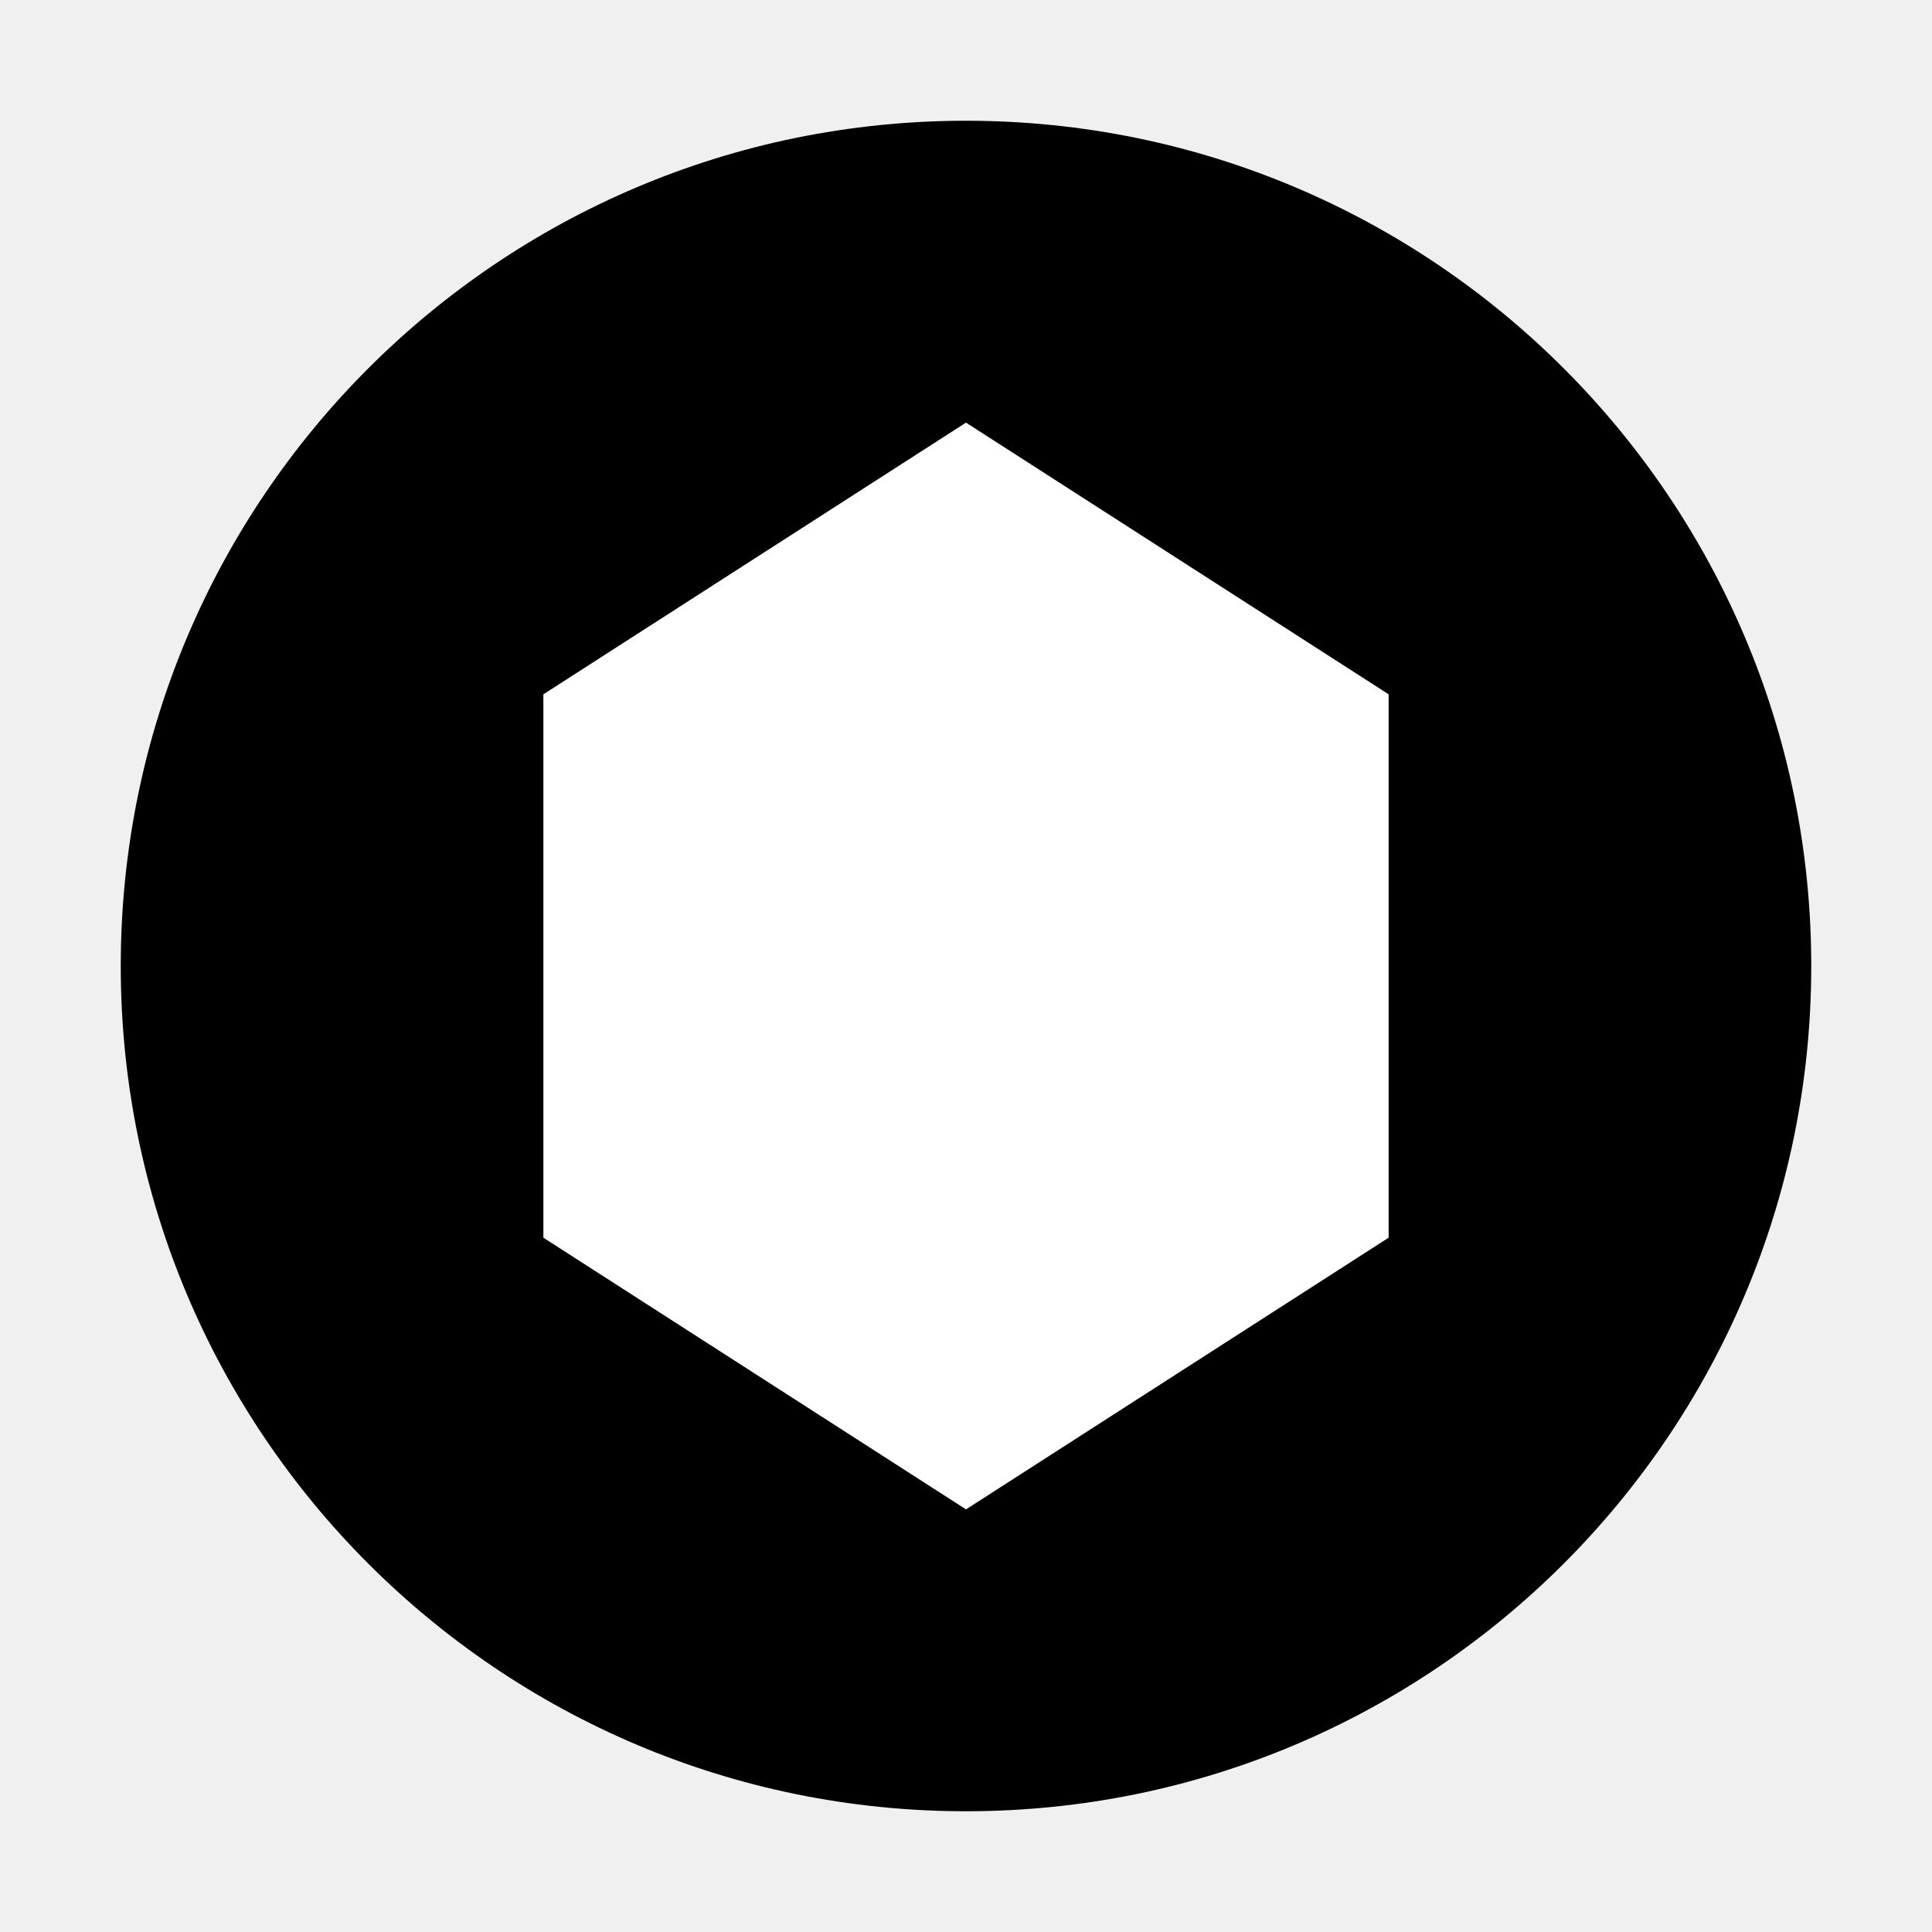
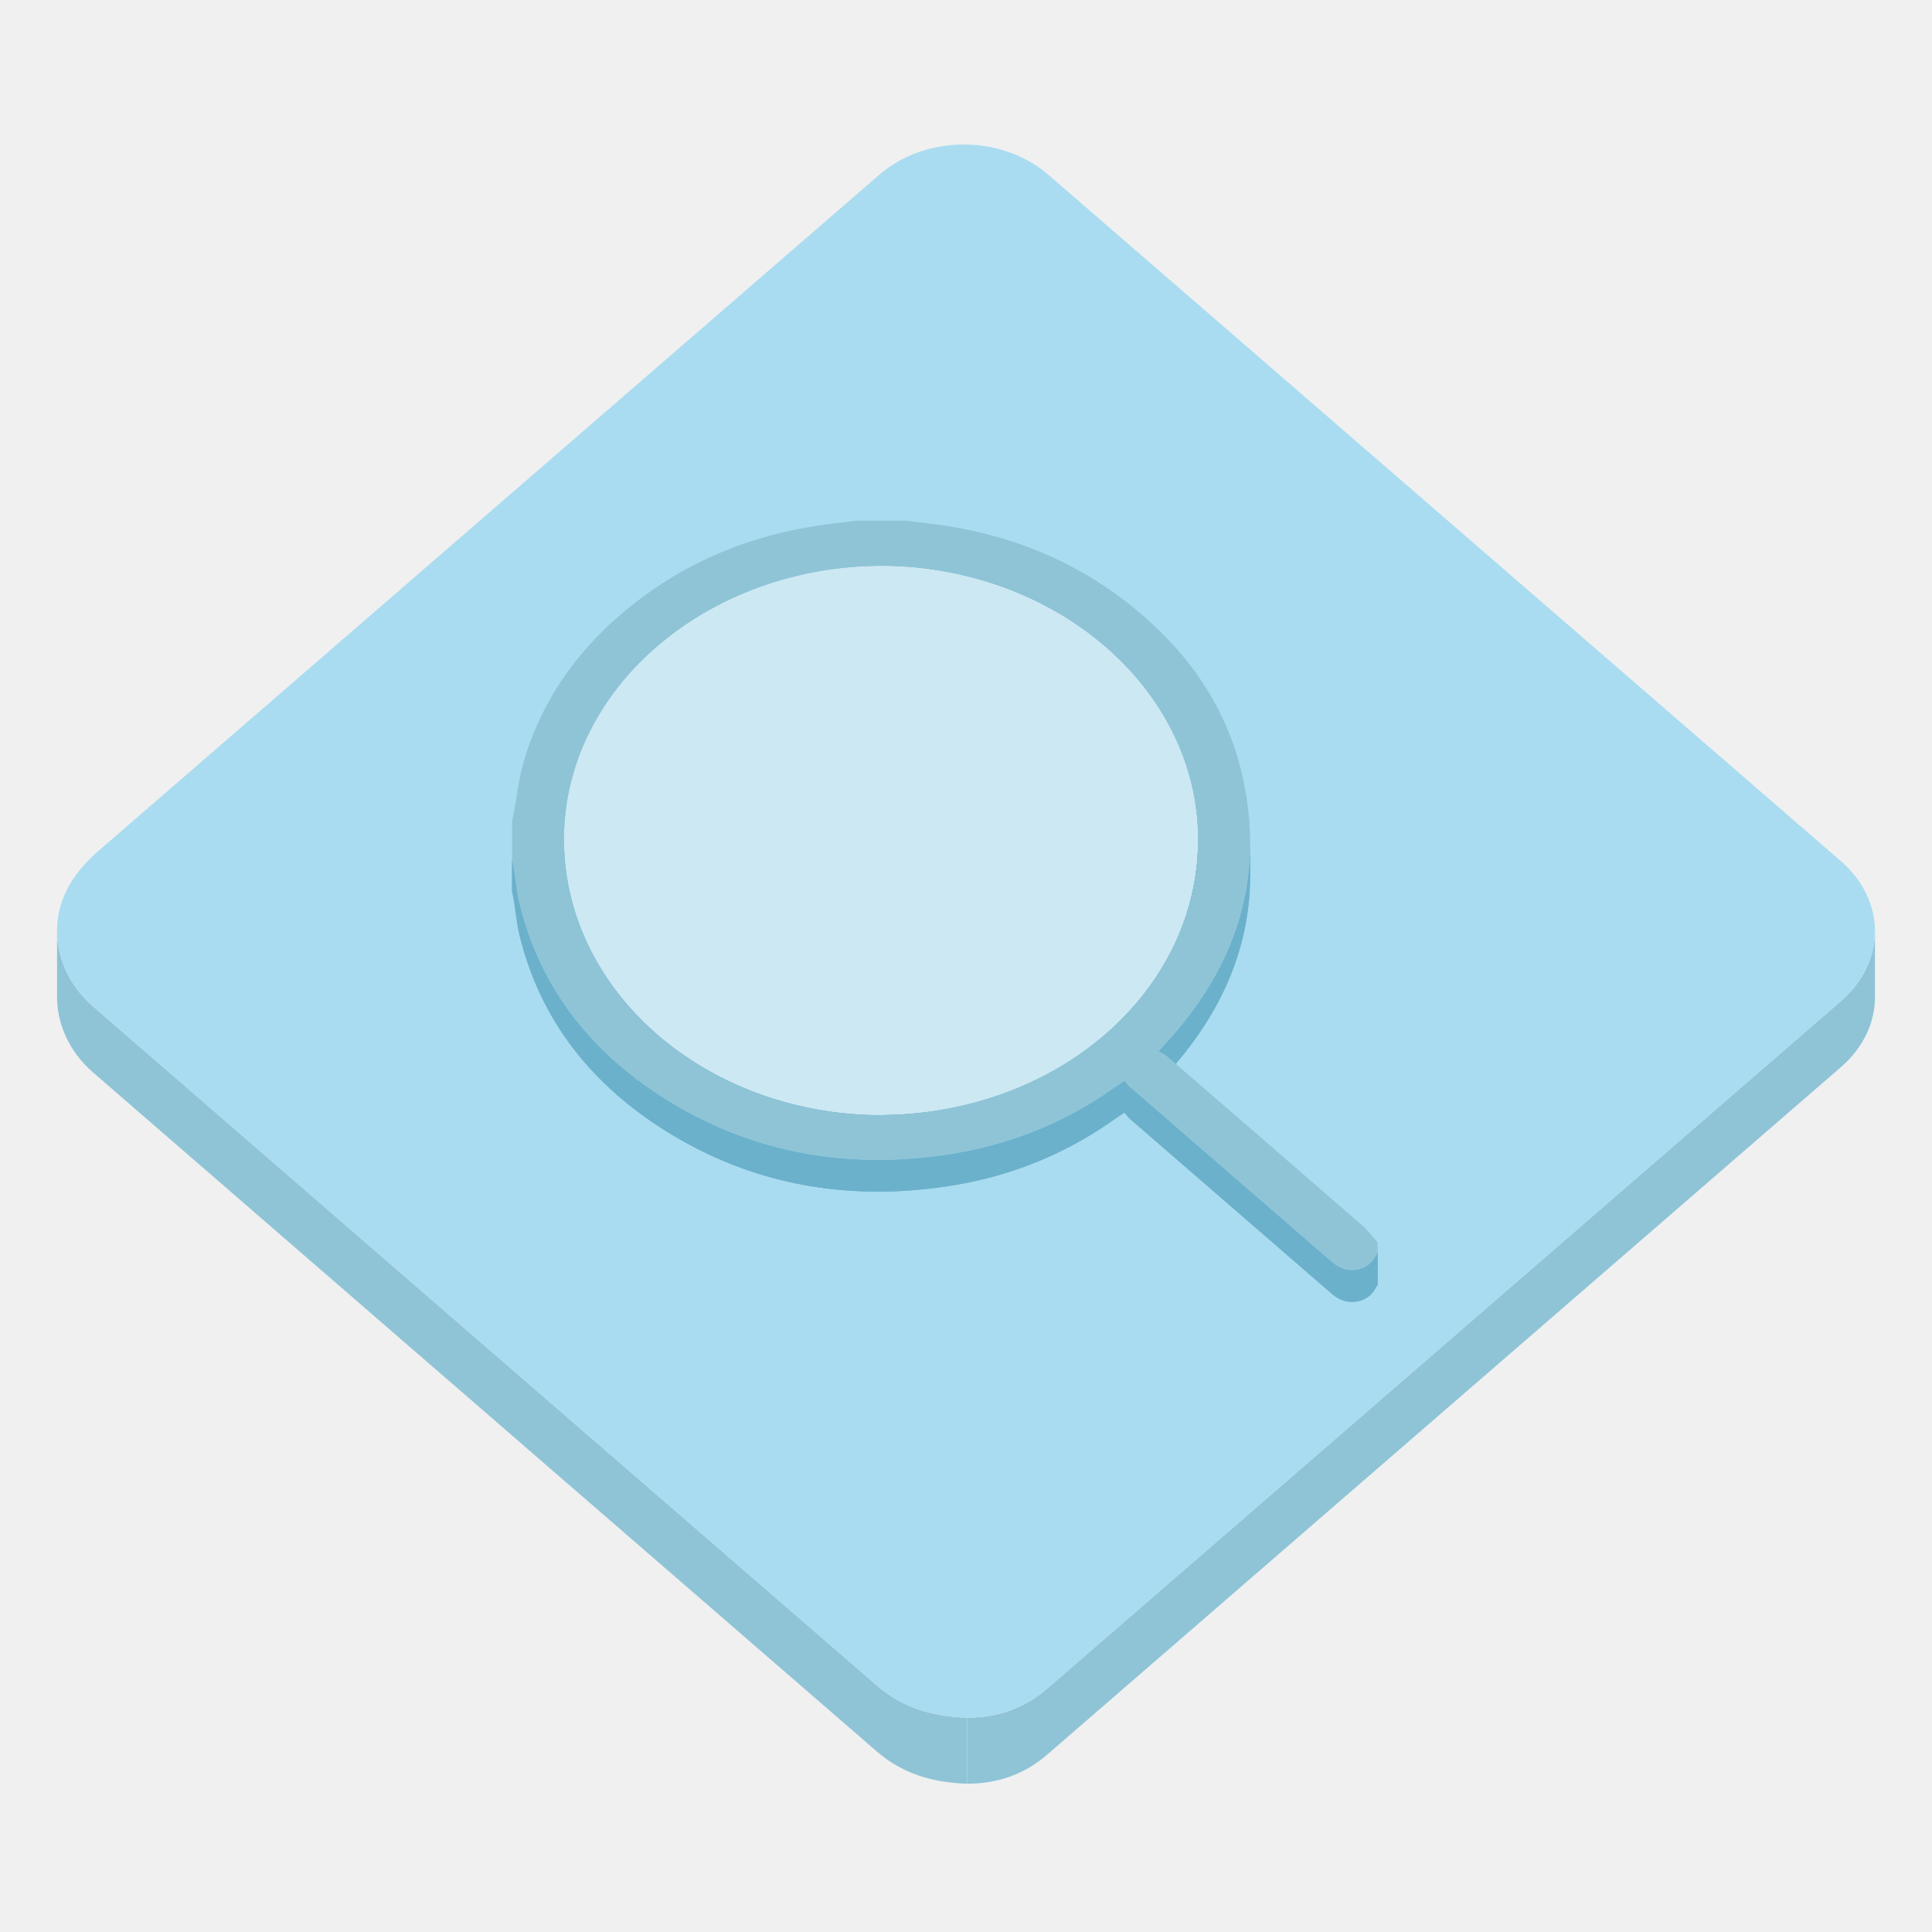
- <svg xmlns="http://www.w3.org/2000/svg" width="32px" height="32px" viewBox="0 0 32 32" version="1.1">
-   <g stroke="none" stroke-width="1" fill="none" fill-rule="evenodd">
-     <path d="M16,2 C8.268,2 2,8.268 2,16 C2,23.732 8.268,30 16,30 C23.732,30 30,23.732 30,16 C30,8.268 23.732,2 16,2" fill="#000000" />
-     <path d="M16,7 L23,11.5 L23,20.5 L16,25 L9,20.5 L9,11.5 L16,7 Z" fill="#FFFFFF" />
-   </g>
+ <svg xmlns="http://www.w3.org/2000/svg" width="800px" height="800px" viewBox="0 0 1024 1024" class="icon" version="1.1">
+   <path d="M993.763 493.538v35c0 13.333-6.04 26.664-18.135 37.139-140.15 121.42-280.35 242.794-420.487 364.219-11.817 10.238-25.814 15.501-42.456 15.501v-35c16.642 0 30.639-5.264 42.456-15.501 140.138-121.425 280.335-242.802 420.487-364.218 12.095-10.476 18.135-23.804 18.135-37.14z" fill="#8FC4D7" />
+   <path d="M30.239 528.367v-3.5-1.75-3.5-3.5-1.75-3.5-3.5-1.75-3.5-3.5-1.75-3.5c0 14.707 6.701 29.313 19.037 40.019 138.449 120.064 277.049 239.996 415.562 360.02 13.002 11.26 28.74 16.466 47.852 16.994v35c-19.109-0.528-34.85-5.734-47.852-16.994C326.325 808.382 187.725 688.45 49.276 568.386c-12.337-10.705-19.037-25.312-19.037-40.019z" fill="#8FC4D7" />
+   <path d="M510.786 76.601c16.263 0 32.546 5.362 44.946 16.097 139.949 121.188 279.9 242.376 419.819 363.586 24.241 20.995 24.295 53.413 0.078 74.397-140.15 121.418-280.351 242.795-420.488 364.217-11.816 10.239-25.813 15.502-42.454 15.502-19.109-0.528-34.85-5.734-47.853-16.994-138.51-120.024-277.11-239.956-415.559-360.02-19.581-16.988-24.96-43.81-11.895-65.251 3.919-6.438 8.669-11.829 14.465-16.849C189.954 331.734 328.024 212.152 466.107 92.567c12.296-10.64 28.478-15.966 44.679-15.966z" fill="#A9DCF0" />
+   <path d="M467.85 316.647h-0.294v-1.963-2.082-2.16-2.201-2.199-2.159-2.077-1.958h0.294c84.814 0.232 155.688 55.866 165.932 127.314V443.962c-10.244-71.449-81.118-127.084-165.932-127.315z" fill="#6BB1CB" />
+   <path d="M635.051 445.245v16.8c0.15-79.92-75.349-145.148-167.201-145.397-8.958 0.024-17.752 0.643-26.328 1.813v-16.8a198.533 198.533 0 0 1 26.328-1.814c91.851 0.25 167.351 65.478 167.201 145.398" fill="#6BB1CB" />
+   <path d="M467.556 316.647c-87.165 0.354-158.539 57.115-167.66 129.229v-2.101-2.102-2.103-2.102-2.1-2.099-2.097-2.097c9.121-72.113 80.495-128.875 167.66-129.229v16.801z" fill="#6BB1CB" />
+   <path d="M635.051 445.245v16.8c0.15-79.92-75.349-145.148-167.201-145.397-8.958 0.024-17.752 0.643-26.328 1.813v-16.8a198.533 198.533 0 0 1 26.328-1.814c91.851 0.25 167.351 65.478 167.201 145.398M441.521 301.661v16.8c-13.933 1.901-27.293 5.258-39.867 9.879v-16.8c12.575-4.621 25.934-7.978 39.867-9.879M401.654 311.539v16.8c-12.327 4.531-23.896 10.276-34.505 17.056v-16.8c10.608-6.78 22.179-12.525 34.505-17.056M367.148 328.595v16.8c-13.773 8.804-25.929 19.35-36.02 31.247v-16.8c10.093-11.897 22.247-22.444 36.02-31.247" fill="#6BB1CB" />
+   <path d="M331.129 359.842v16.8c-18.594 21.925-30.181 48.439-31.975 77.078v-16.8c1.795-28.638 13.38-55.153 31.975-77.078" fill="#6BB1CB" />
+   <path d="M299.896 445.876a124.872 124.872 0 0 0-0.986 15.548v-16.8c0.004-5.25 0.339-10.438 0.986-15.548v16.8z" fill="#6BB1CB" />
+   <path d="M331.129 359.842v16.8c-18.594 21.925-30.181 48.439-31.975 77.078v-16.8c1.795-28.638 13.38-55.153 31.975-77.078" fill="#6BB1CB" />
+   <path d="M299.155 436.92v16.8a123.88 123.88 0 0 0-0.243 7.704v-16.8c0.001-2.583 0.083-5.151 0.243-7.704" fill="#6BB1CB" />
+   <path d="M298.91 461.424v-16.549-0.25 16.799z" fill="#6BB1CB" />
+   <path d="M298.91 444.625V461.676v-16.8-0.251" fill="#6BB1CB" />
+   <path d="M635.051 462.045a125.82 125.82 0 0 0-1.269-18.083v-2.102-1.051-2.102-2.1-2.1-2.1-2.1-2.097-1.049a125.987 125.987 0 0 1 1.269 18.084v16.8z" fill="#6BB1CB" />
+   <path d="M635.051 445.245v16.8c0.15-79.92-75.349-145.148-167.201-145.397-8.958 0.024-17.752 0.643-26.328 1.813v-16.8a198.533 198.533 0 0 1 26.328-1.814c91.851 0.25 167.351 65.478 167.201 145.398" fill="#6BB1CB" />
+   <path d="M298.912 461.59v-16.8l0.001 0.769v16.8l-0.001-0.769z" fill="#6BB1CB" />
+   <path d="M298.913 445.558v16.8l-0.001-0.768v-16.8l0.001 0.768" fill="#6BB1CB" />
+   <path d="M662.609 446.838v16.8c0 37.428-14.229 72.037-42.466 103.659-1.725 1.937-3.479 3.866-6.019 6.686v-16.801c2.537-2.82 4.293-4.749 6.019-6.686 28.237-31.621 42.466-66.23 42.466-103.658z" fill="#6BB1CB" />
+   <path d="M662.609 446.838v16.8c0 2.923-0.089 5.831-0.261 8.721v-16.8c0.173-2.89 0.261-5.797 0.261-8.721" fill="#6BB1CB" />
+   <path d="M662.35 455.559v16.8c-1.954 32.515-14.893 62.843-38.661 90.866v-16.8c23.768-28.024 36.707-58.351 38.661-90.866M623.687 546.427v16.8a209.034 209.034 0 0 1-3.543 4.071c-1.725 1.938-3.479 3.866-6.019 6.686v-16.8c2.537-2.82 4.293-4.75 6.019-6.686a218.77 218.77 0 0 0 3.543-4.071" fill="#6BB1CB" />
+   <path d="M467.159 591.046v16.8c-92.91-0.25-167.713-65.252-168.245-145.486v-16.8c0.532 80.233 75.334 145.236 168.245 145.486z" fill="#6BB1CB" />
+   <path d="M467.159 591.046v16.8c-92.91-0.25-167.713-65.252-168.245-145.486v-16.8c0.532 80.233 75.334 145.236 168.245 145.486" fill="#6BB1CB" />
+   <path d="M466.795 299.846c92.906 0.252 168.408 65.478 168.254 145.399-0.16 80.658-74.803 145.268-167.892 145.801-92.91-0.25-167.713-65.252-168.245-145.486-0.001-0.312-0.003-0.624-0.001-0.934 0.069-79.419 75.461-144.537 167.884-144.78z" fill="#CCE8F2" />
+   <path d="M635.051 445.245v16.8c-0.16 80.658-74.803 145.268-167.892 145.801v-16.8c93.089-0.533 167.731-65.143 167.892-145.801z" fill="#6BB1CB" />
+   <path d="M635.051 445.245v16.8c-0.005 2.635-0.087 5.25-0.251 7.849v-16.8c0.162-2.597 0.246-5.215 0.251-7.849M634.8 453.094v16.8c-1.832 29.341-13.545 56.287-32.329 78.427v-16.8c18.784-22.14 30.497-49.086 32.329-78.427M602.471 531.521v16.8c-10.036 11.829-22.092 22.288-35.736 31.005v-16.8c13.644-8.716 25.7-19.175 35.736-31.005M566.734 562.527v16.801c-10.51 6.715-21.962 12.396-34.158 16.879v-16.8c12.196-4.483 23.649-10.165 34.158-16.88M532.575 579.405v16.801c-12.519 4.601-25.822 7.938-39.702 9.83v-16.801c13.88-1.891 27.184-5.229 39.702-9.83M492.873 589.237v16.8a198.963 198.963 0 0 1-25.715 1.809v-16.8a198.95 198.95 0 0 0 25.715-1.809" fill="#6BB1CB" />
+   <path d="M595.939 572.897v16.801c-2.188 1.465-3.728 2.442-5.2 3.491-25.515 18.183-54.553 30.178-86.951 35.293-13.077 2.064-25.946 3.106-38.568 3.106-38.75 0-75.252-9.814-108.88-30.028-42.892-25.776-69.976-61.132-80.874-105.495-1.612-6.547-2.176-13.288-3.256-19.929-0.181-1.126-0.533-2.226-0.805-3.344v-16.8c0.272 1.118 0.625 2.217 0.805 3.344 1.08 6.644 1.645 13.384 3.256 19.93 10.898 44.363 37.982 79.718 80.874 105.495 33.627 20.214 70.13 30.027 108.88 30.027 12.624 0 25.491-1.041 38.568-3.105 32.4-5.115 61.437-17.11 86.951-35.293 1.473-1.049 3.016-2.027 5.2-3.493z" fill="#6BB1CB" />
+   <path d="M595.939 572.897v16.801c-2.188 1.465-3.728 2.442-5.2 3.491a206.218 206.218 0 0 1-8.634 5.83v-16.8c2.92-1.866 5.798-3.81 8.634-5.83 1.473-1.048 3.016-2.026 5.2-3.492" fill="#6BB1CB" />
+   <path d="M582.105 582.22v16.8a200.147 200.147 0 0 1-38.798 19.25v-16.8a200.176 200.176 0 0 0 38.798-19.25" fill="#6BB1CB" />
+   <path d="M543.308 601.47v16.8c-12.558 4.614-25.735 8.036-39.521 10.213-1.812 0.285-3.62 0.552-5.425 0.798v-16.8c1.805-0.247 3.613-0.513 5.425-0.798 13.785-2.177 26.964-5.599 39.521-10.213" fill="#6BB1CB" />
+   <path d="M498.364 612.48v16.8c-11.215 1.534-22.269 2.307-33.144 2.307-38.75 0-75.252-9.813-108.88-30.026-42.892-25.778-69.976-61.135-80.874-105.496-1.612-6.548-2.176-13.288-3.256-19.93-0.181-1.126-0.533-2.226-0.805-3.344v-16.8c0.272 1.118 0.625 2.217 0.805 3.344 1.08 6.643 1.645 13.383 3.256 19.929 10.898 44.364 37.982 79.718 80.874 105.496 33.627 20.213 70.13 30.026 108.88 30.026 10.875 0.002 21.928-0.771 33.144-2.306" fill="#6BB1CB" />
+   <path d="M722.051 649.533c3.086 2.681 5.444 5.989 8.145 9v5.439c-0.595 1.021-1.14 2.063-1.773 3.058-2.542 4.006-7.075 6.215-11.78 6.215-2.653 0-5.359-0.7-7.795-2.175-1.705-1.021-3.175-2.34-4.657-3.615a133873.412 133873.412 0 0 1-105.113-91.073c-1.159-1.007-2.026-2.245-3.137-3.484-2.186 1.466-3.728 2.443-5.2 3.492-25.515 18.183-54.553 30.178-86.951 35.293-13.077 2.064-25.946 3.105-38.568 3.105-38.75 0-75.252-9.813-108.88-30.025-42.892-25.778-69.976-61.134-80.874-105.497-1.61-6.547-2.176-13.288-3.256-19.93-0.181-1.126-0.533-2.226-0.805-3.344v-20.951c0.261-1.125 0.585-2.243 0.795-3.379 1.683-9.035 2.629-18.228 5.149-27.087 9.648-33.951 29.918-62.452 60.048-85.733 27.033-20.889 58.323-34.202 93.905-39.911 7.59-1.212 15.26-1.99 22.9-2.975h25.987c7.62 0.994 15.291 1.789 22.872 3.01 35.421 5.717 66.599 18.96 93.521 39.762 32.328 24.975 53.595 55.65 61.913 92.479 11.59 51.305-1.362 97.859-38.355 139.291-1.724 1.938-3.479 3.867-6.019 6.686 1.381 0.804 2.944 1.415 4.094 2.402 34.655 29.949 69.29 59.9 103.834 89.947z m-255.949-58.488c94.146-0.532 168.789-65.138 168.949-145.8 0.15-79.921-75.349-145.148-167.201-145.398-93.478 0.243-168.87 65.361-168.938 144.777-0.001 0.312 0 0.623 0.002 0.935 0.531 80.235 75.334 145.238 167.188 145.486" fill="#8FC4D7" />
+   <path d="M730.195 663.973v16.801c-0.594 1.021-1.138 2.062-1.772 3.057-2.541 4.006-7.075 6.215-11.779 6.215-2.654 0-5.359-0.699-7.796-2.175-1.705-1.02-3.175-2.339-4.656-3.615a133874.875 133874.875 0 0 1-105.114-91.073c-1.159-1.007-2.025-2.245-3.136-3.483v-16.801c1.11 1.24 1.977 2.479 3.136 3.484 35.017 30.377 70.066 60.73 105.114 91.073 1.483 1.275 2.951 2.595 4.656 3.615a15.042 15.042 0 0 0 7.796 2.175c4.704 0 9.238-2.209 11.779-6.215 0.635-0.998 1.179-2.038 1.772-3.058z" fill="#6BB1CB" />
+   <path d="M730.195 663.973v16.801c-0.594 1.021-1.138 2.062-1.772 3.057-0.317 0.498-0.666 0.97-1.04 1.414v-16.801a12.39 12.39 0 0 0 1.04-1.413c0.635-0.998 1.179-2.038 1.772-3.058M727.383 668.442v16.8a13.162 13.162 0 0 1-2.946 2.57v-16.8a13.16 13.16 0 0 0 2.946-2.57M724.435 671.013v16.8c-0.846 0.542-1.752 0.987-2.701 1.335v-16.801a13.82 13.82 0 0 0 2.701-1.334" fill="#6BB1CB" />
+   <path d="M721.734 672.347v16.801c-0.982 0.362-2.012 0.616-3.064 0.761v-16.8c1.051-0.144 2.08-0.4 3.064-0.762M718.668 673.108v16.8a15.027 15.027 0 0 1-9.82-2.038c-1.705-1.02-3.175-2.339-4.656-3.615a133874.875 133874.875 0 0 1-105.114-91.073c-1.159-1.007-2.025-2.245-3.136-3.483v-16.801c1.11 1.24 1.977 2.479 3.136 3.484 35.017 30.377 70.066 60.73 105.114 91.073 1.483 1.275 2.951 2.595 4.656 3.615a15.042 15.042 0 0 0 9.82 2.038" fill="#6BB1CB" />
</svg>
